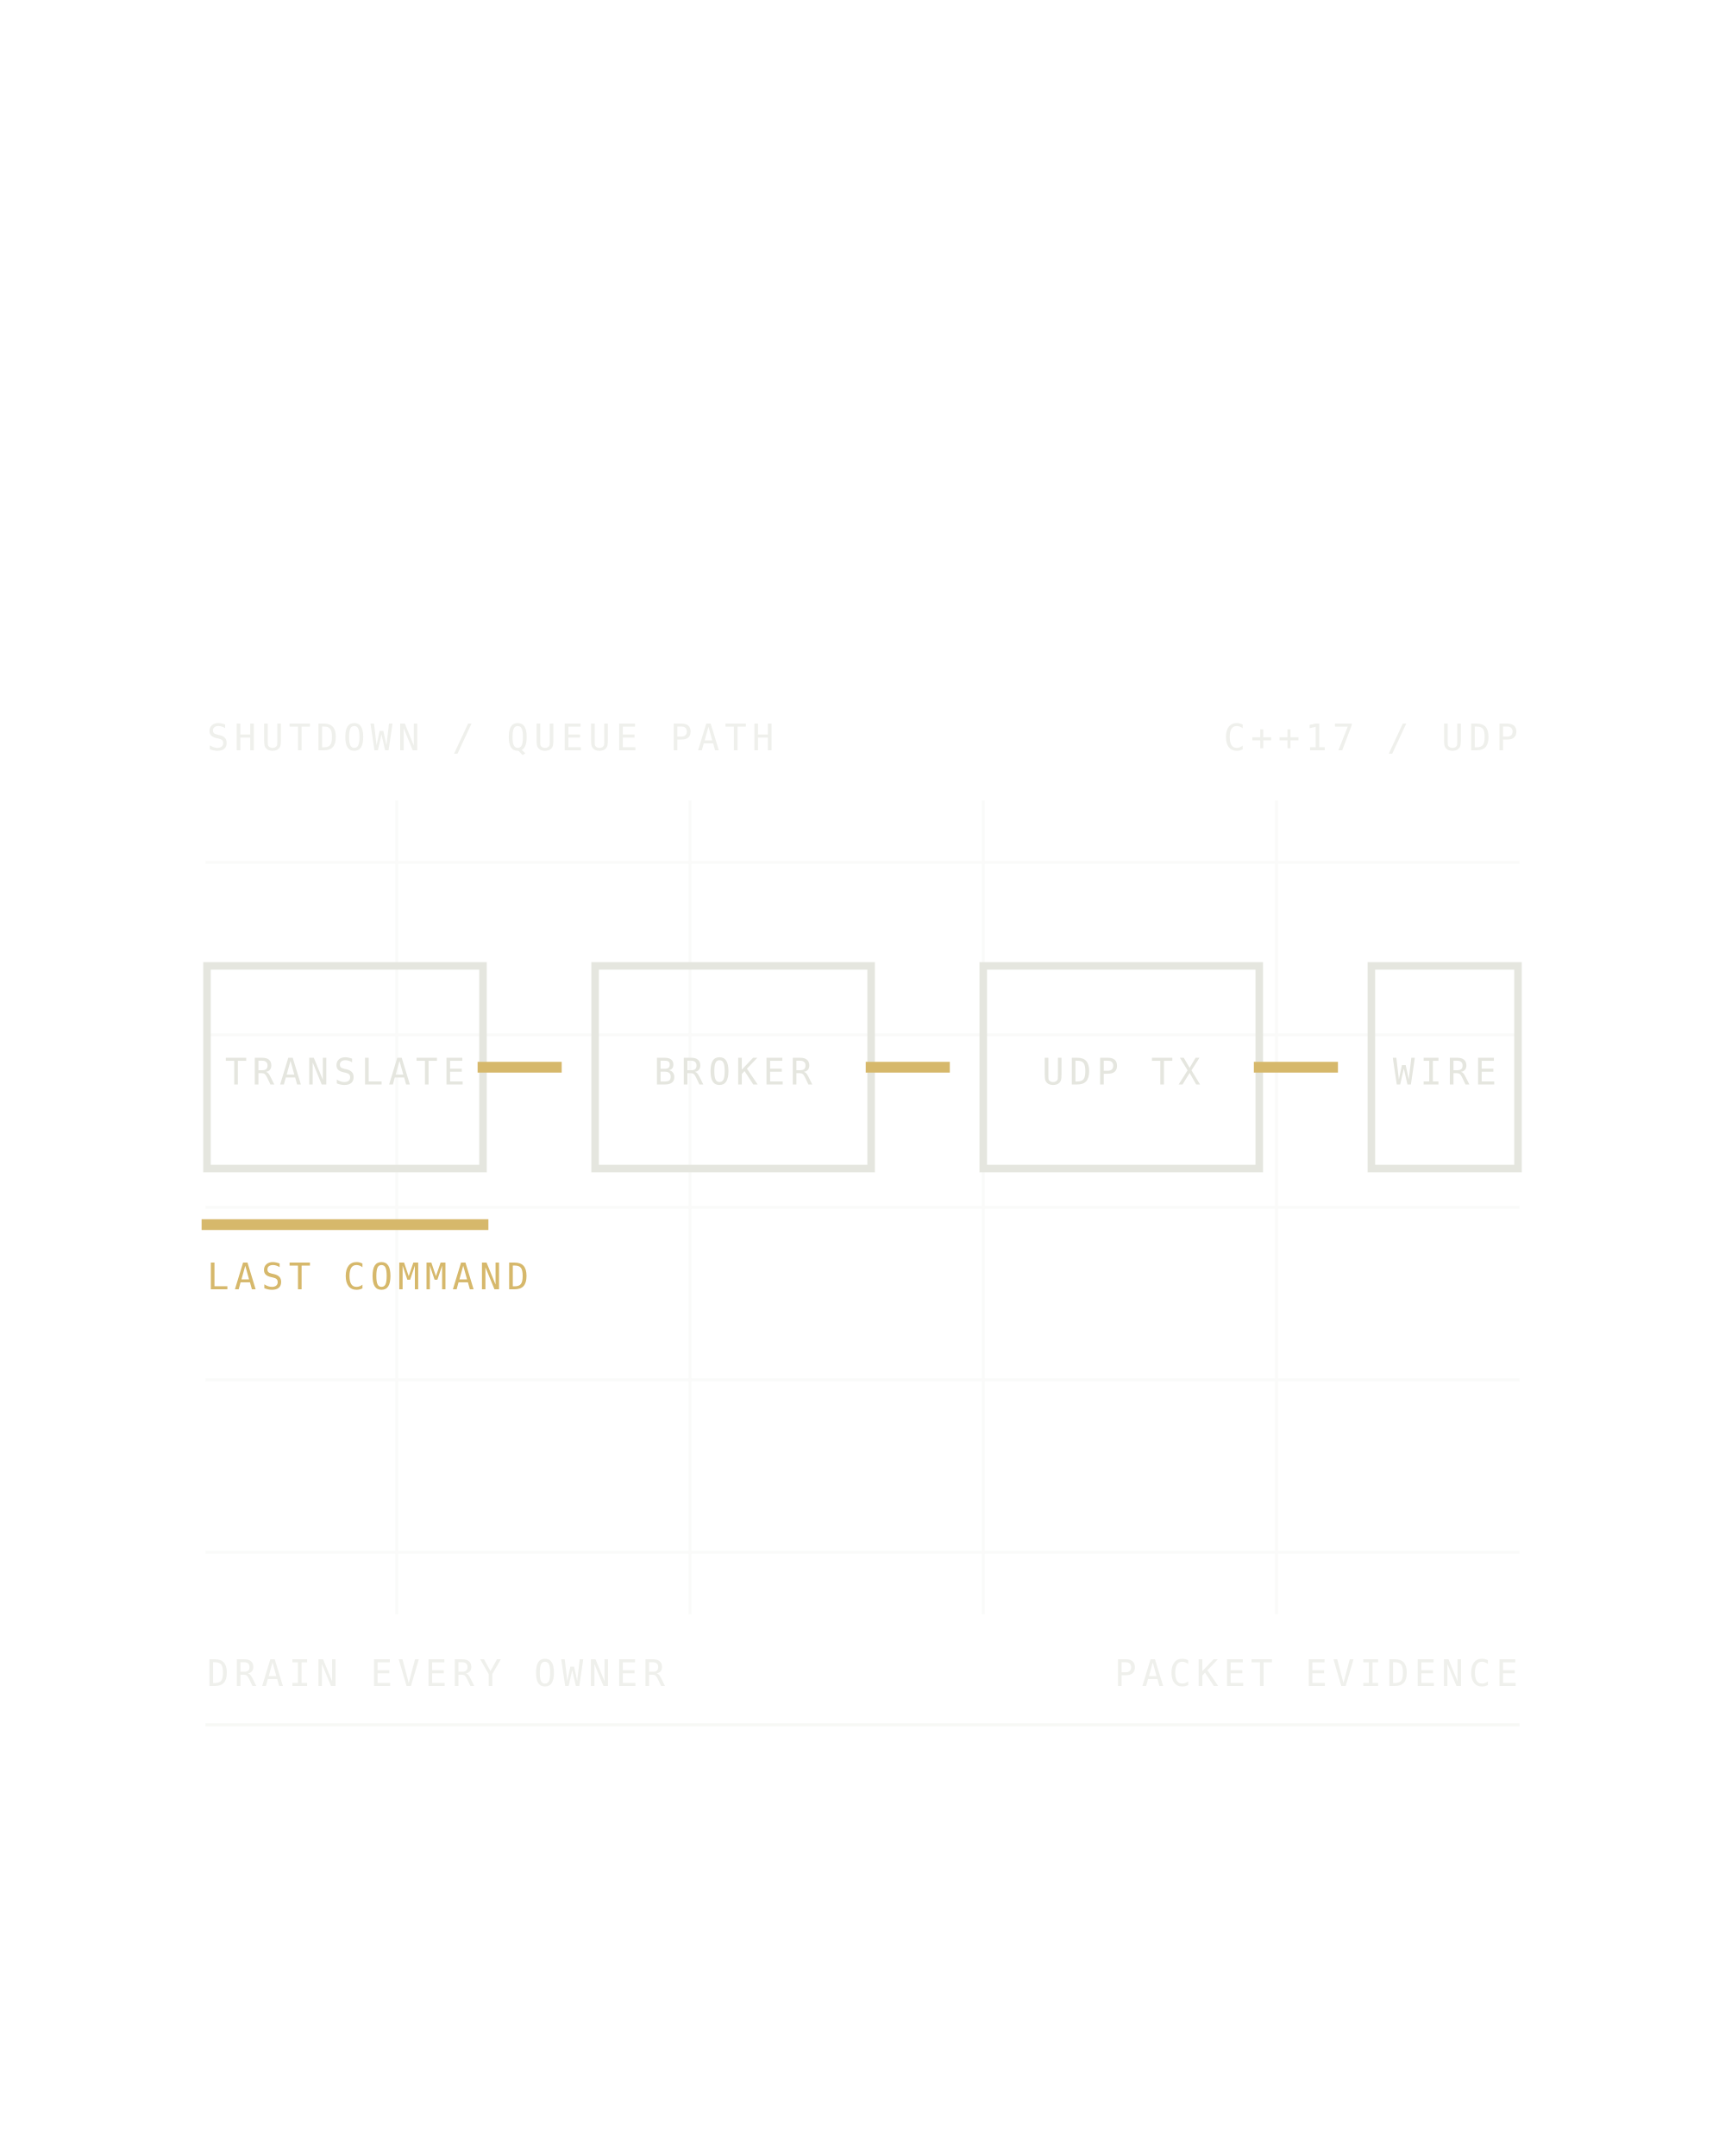
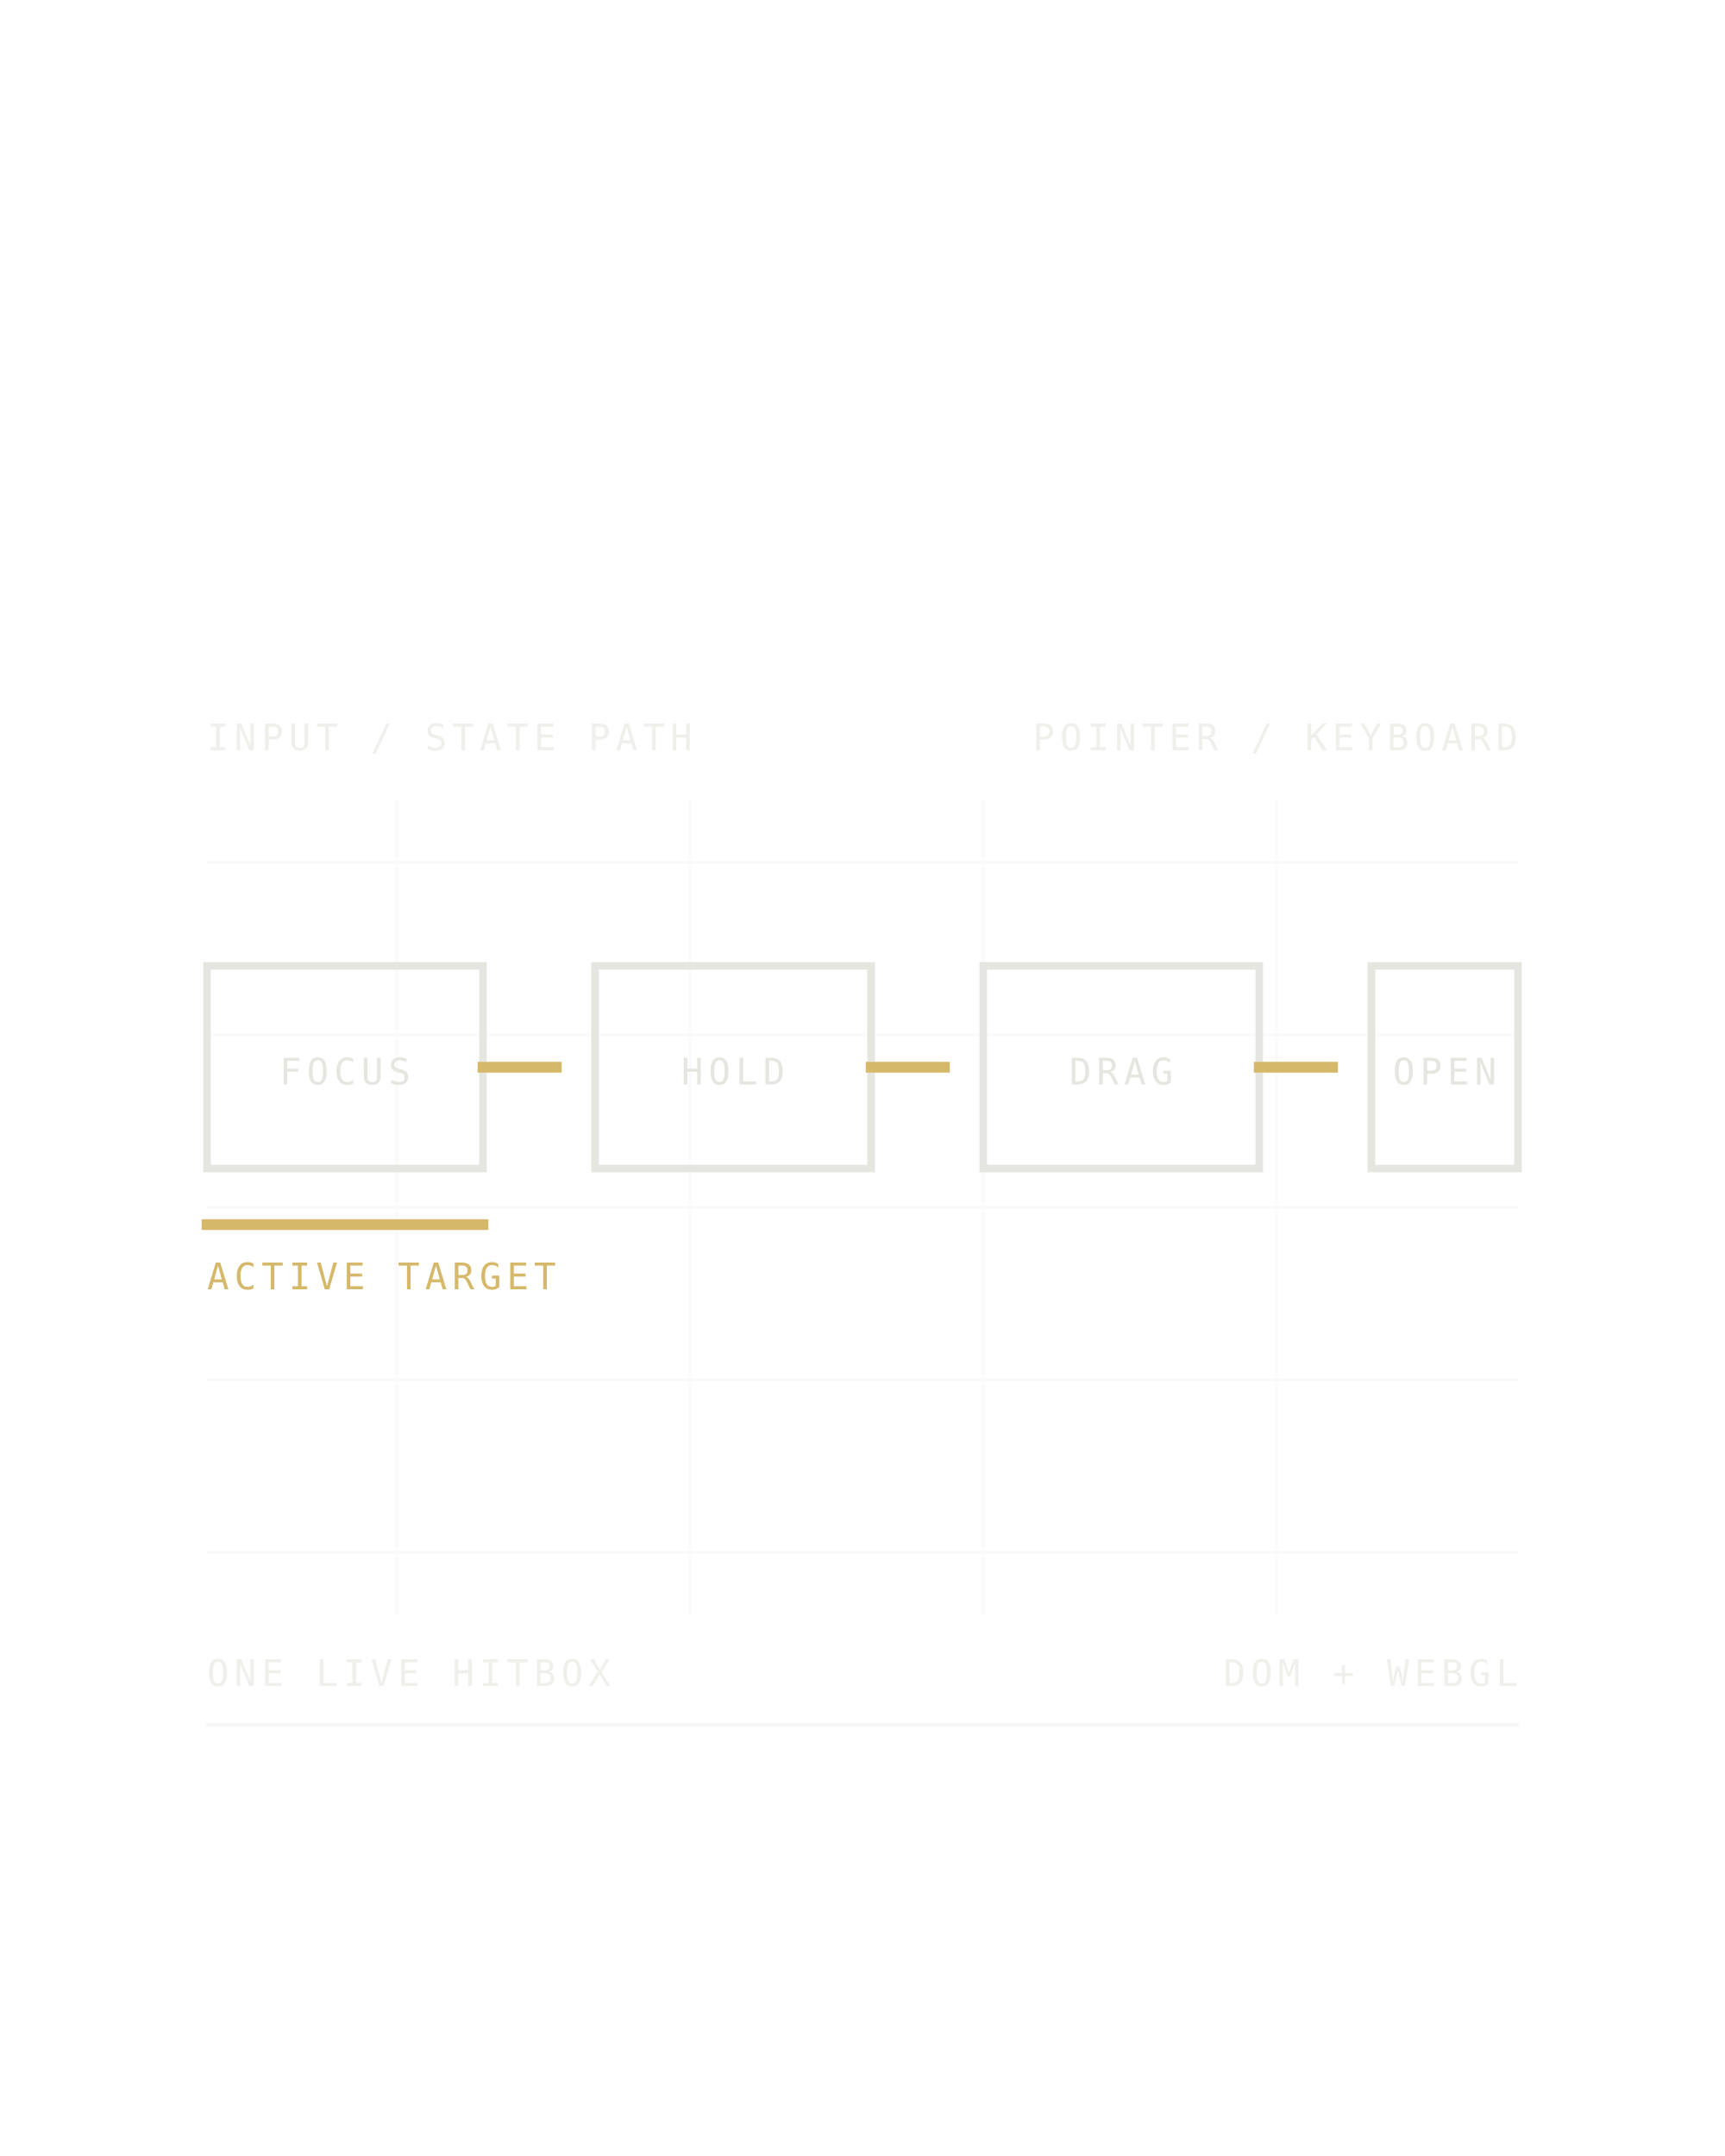
<svg xmlns="http://www.w3.org/2000/svg" viewBox="0 0 800 1000">
  <g fill="none" stroke="#e5e6df" stroke-linecap="square">
    <g opacity=".2" stroke-width="1.4">
      <path d="M96 400H704M96 480H704M96 560H704M96 640H704M96 720H704" />
      <path d="M184 372V748M320 372V748M456 372V748M592 372V748" />
    </g>
    <g stroke-width="3.5">
      <rect x="96" y="448" width="128" height="94" />
      <rect x="276" y="448" width="128" height="94" />
      <rect x="456" y="448" width="128" height="94" />
      <rect x="636" y="448" width="68" height="94" />
    </g>
    <g stroke="#d6b86b" stroke-width="5">
      <path d="M224 495H258M404 495H438M584 495H618" />
      <path d="M96 568H224" />
    </g>
    <path d="M96 800H704" opacity=".3" stroke-width="1.4" />
  </g>
  <g fill="#e5e6df" font-family="ui-monospace, SFMono-Regular, Menlo, monospace" font-size="17" letter-spacing="2.4">
-     <text x="96" y="348" opacity=".6">SHUTDOWN / QUEUE PATH</text>
-     <text x="704" y="348" text-anchor="end" opacity=".6">C++17 / UDP</text>
-     <text x="160" y="503" text-anchor="middle">TRANSLATE</text>
-     <text x="340" y="503" text-anchor="middle">BROKER</text>
-     <text x="520" y="503" text-anchor="middle">UDP TX</text>
-     <text x="670" y="503" text-anchor="middle">WIRE</text>
-     <text x="96" y="598" fill="#d6b86b">LAST COMMAND</text>
-     <text x="96" y="782" opacity=".6">DRAIN EVERY OWNER</text>
-     <text x="704" y="782" text-anchor="end" opacity=".6">PACKET EVIDENCE</text>
+     <text x="96" y="348" opacity=".6">INPUT / STATE PATH</text>
+     <text x="704" y="348" text-anchor="end" opacity=".6">POINTER / KEYBOARD</text>
+     <text x="160" y="503" text-anchor="middle">FOCUS</text>
+     <text x="340" y="503" text-anchor="middle">HOLD</text>
+     <text x="520" y="503" text-anchor="middle">DRAG</text>
+     <text x="670" y="503" text-anchor="middle">OPEN</text>
+     <text x="96" y="598" fill="#d6b86b">ACTIVE TARGET</text>
+     <text x="96" y="782" opacity=".6">ONE LIVE HITBOX</text>
+     <text x="704" y="782" text-anchor="end" opacity=".6">DOM + WEBGL</text>
  </g>
</svg>
